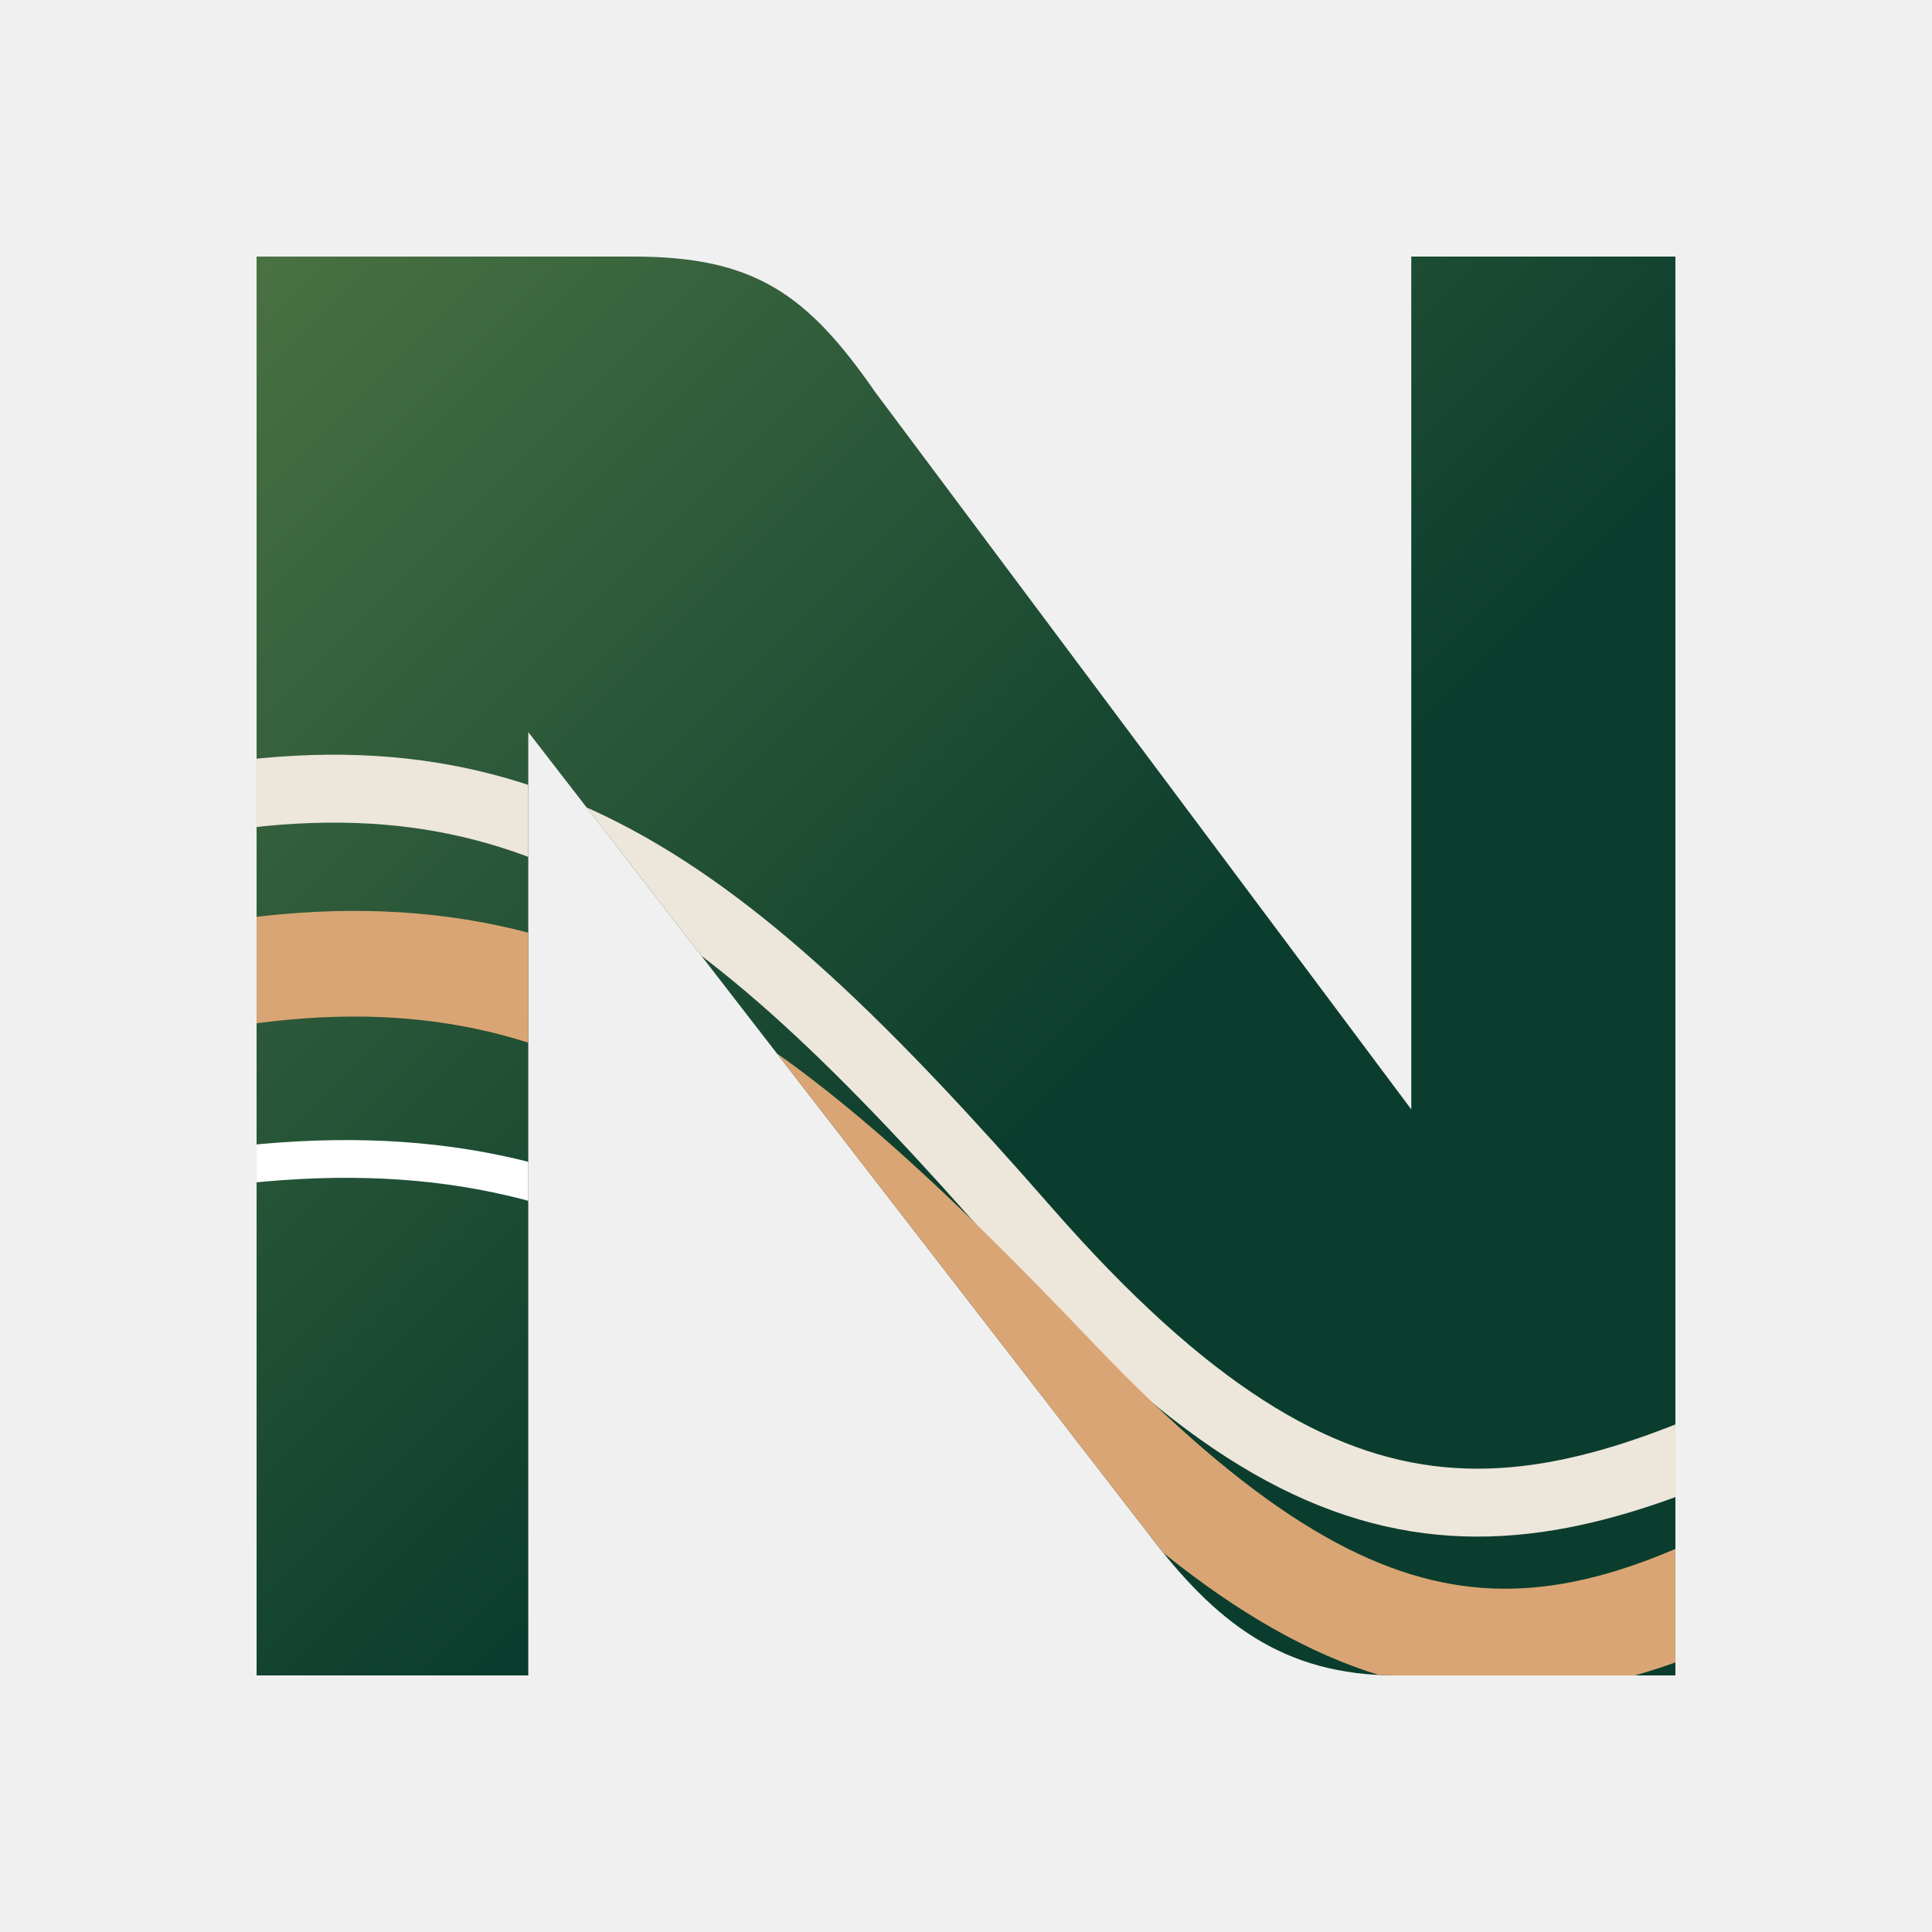
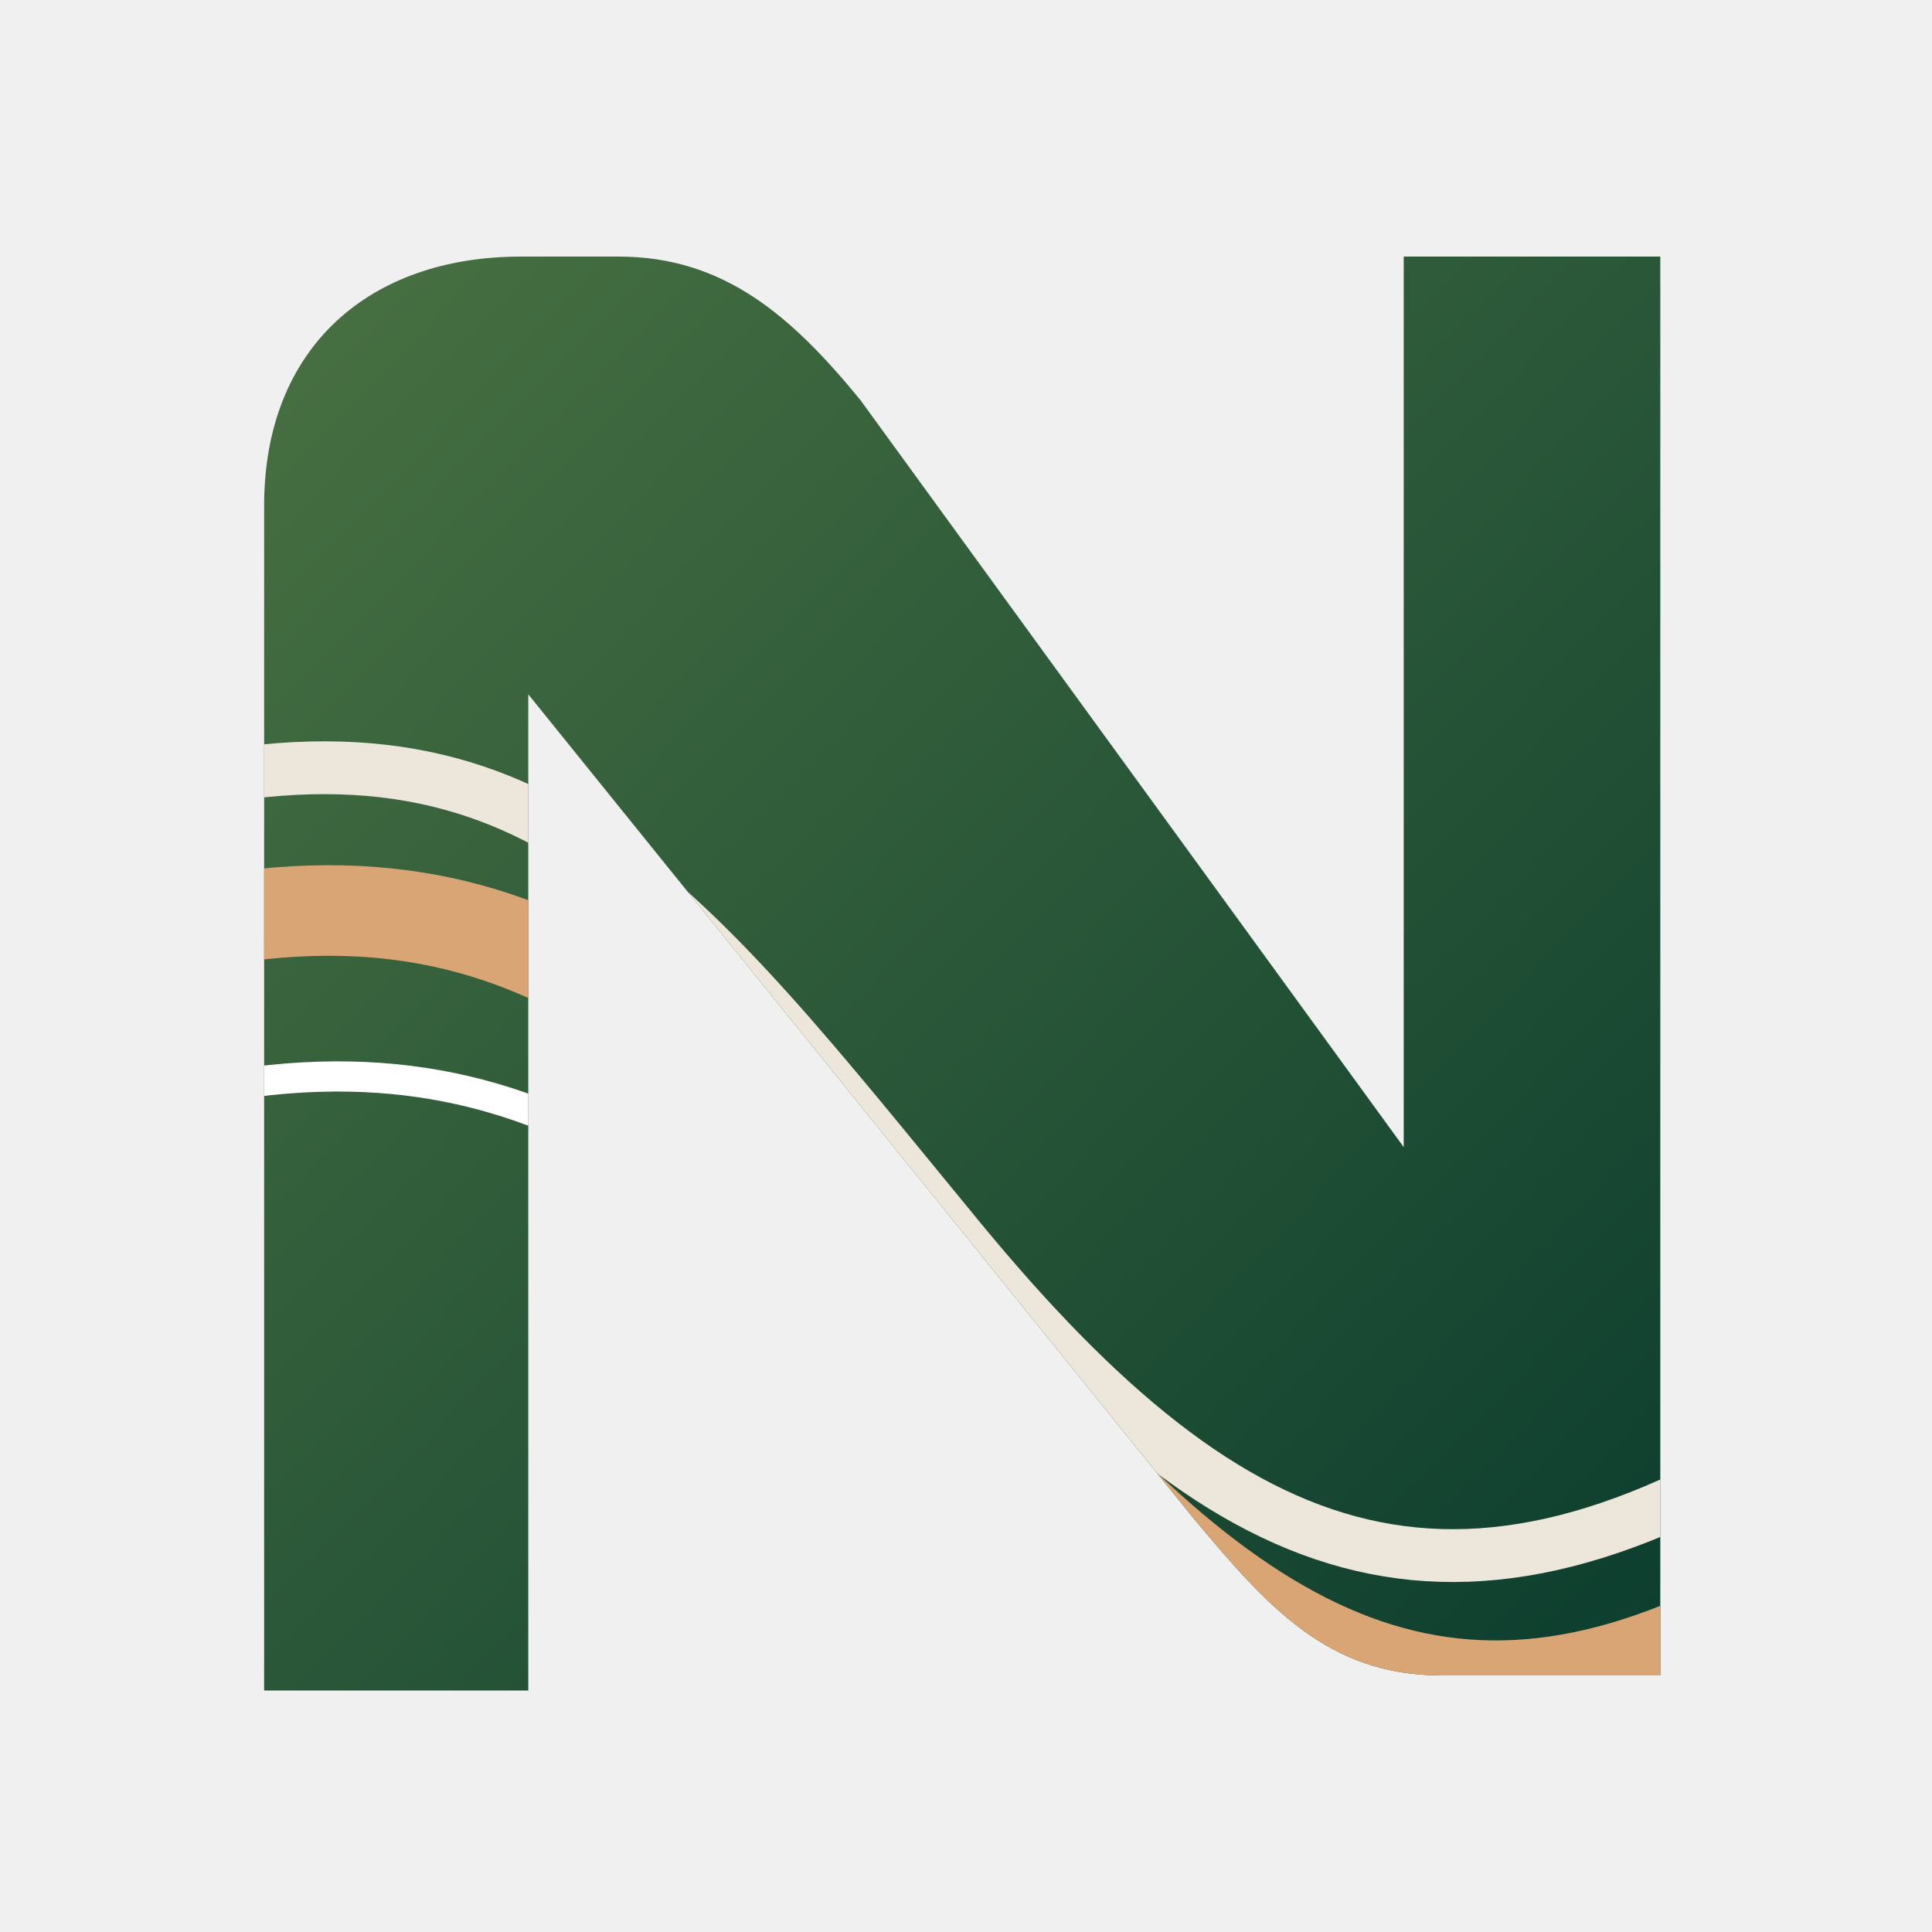
<svg xmlns="http://www.w3.org/2000/svg" viewBox="0 0 256 256" role="img" aria-labelledby="title">
  <defs>
-     <linearGradient id="symbol-green" x1="0" y1="0" x2="1" y2="1">
+     <linearGradient id="symbol-grad" x1="0" y1="0" x2="1" y2="1">
      <stop stop-color="#497142" />
-       <stop offset="0.58" stop-color="#0B3D2E" />
      <stop offset="1" stop-color="#0B3D2E" />
    </linearGradient>
    <clipPath id="symbol-crop">
-       <path d="M34 222V34H84C100 34 107 39 116 52L187 147V34H222V222H185C170 222 161 215 152 203L70 97V222Z" />
+       <path d="M35 224V67C35 46 49 34 69 34H82C96 34 105 42 114 53L186 152V34H220V222H191C176 222 168 213 158 201L70 92V224Z" />
    </clipPath>
  </defs>
-   <path fill="url(#symbol-green)" d="M34 222V34H84C100 34 107 39 116 52L187 147V34H222V222H185C170 222 161 215 152 203L70 97V222Z" />
+   <path d="M35 224V67C35 46 49 34 69 34H82C96 34 105 42 114 53L186 152V34H220V222H191C176 222 168 213 158 201L70 92V224Z" fill="url(#symbol-grad)" />
  <g clip-path="url(#symbol-crop)" fill="none" stroke-linecap="round">
-     <path d="M17 108C68 96 94 115 136 163S204 204 245 183" stroke="#EDE6DB" stroke-width="9" />
-     <path d="M16 132C71 118 98 139 140 183S207 225 248 199" stroke="#DAA574" stroke-width="14" />
-     <path d="M11 158C72 144 98 164 143 206S206 241 245 221" stroke="#FFFFFF" stroke-width="5" />
+     <path d="M19 105C71 92 90 119 127 164S194 220 243 187" stroke="#EDE6DB" stroke-width="7" />
+     <path d="M19 124C70 111 95 137 132 181S198 236 242 208" stroke="#DAA574" stroke-width="12" />
+     <path d="M20 146C71 133 97 159 136 201S202 249 243 229" stroke="#FFFFFF" stroke-width="4" />
  </g>
</svg>
